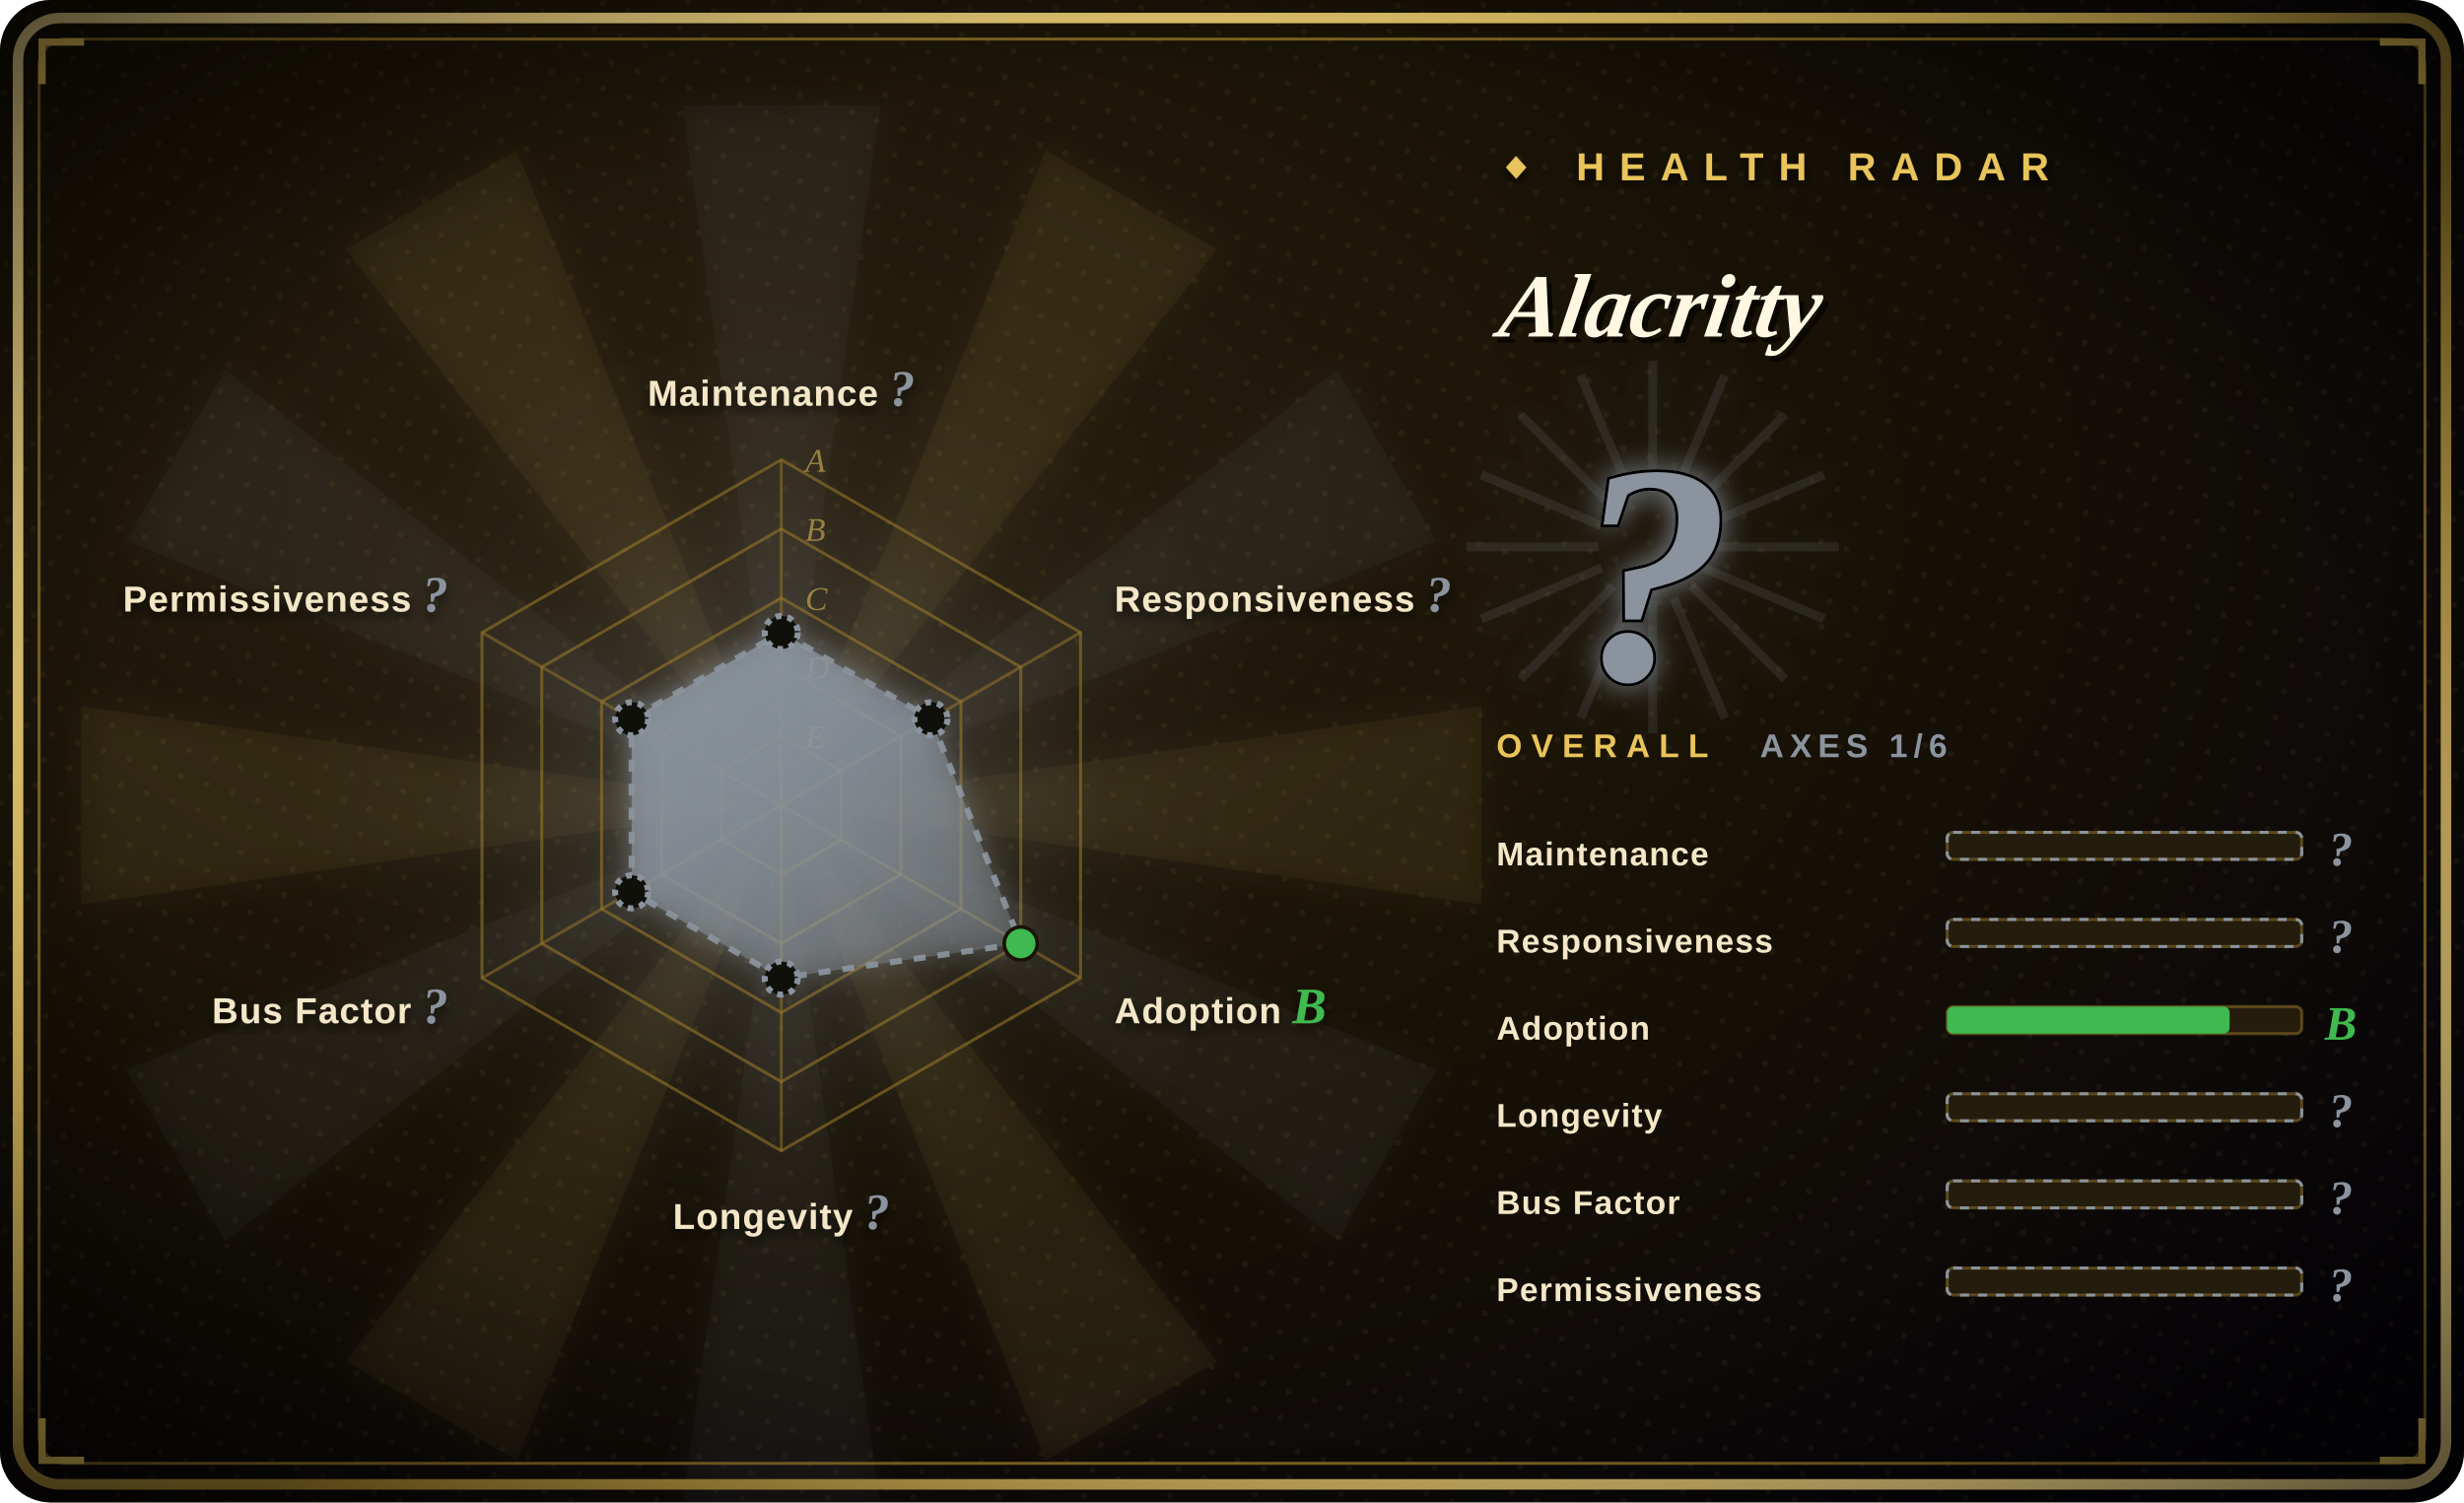
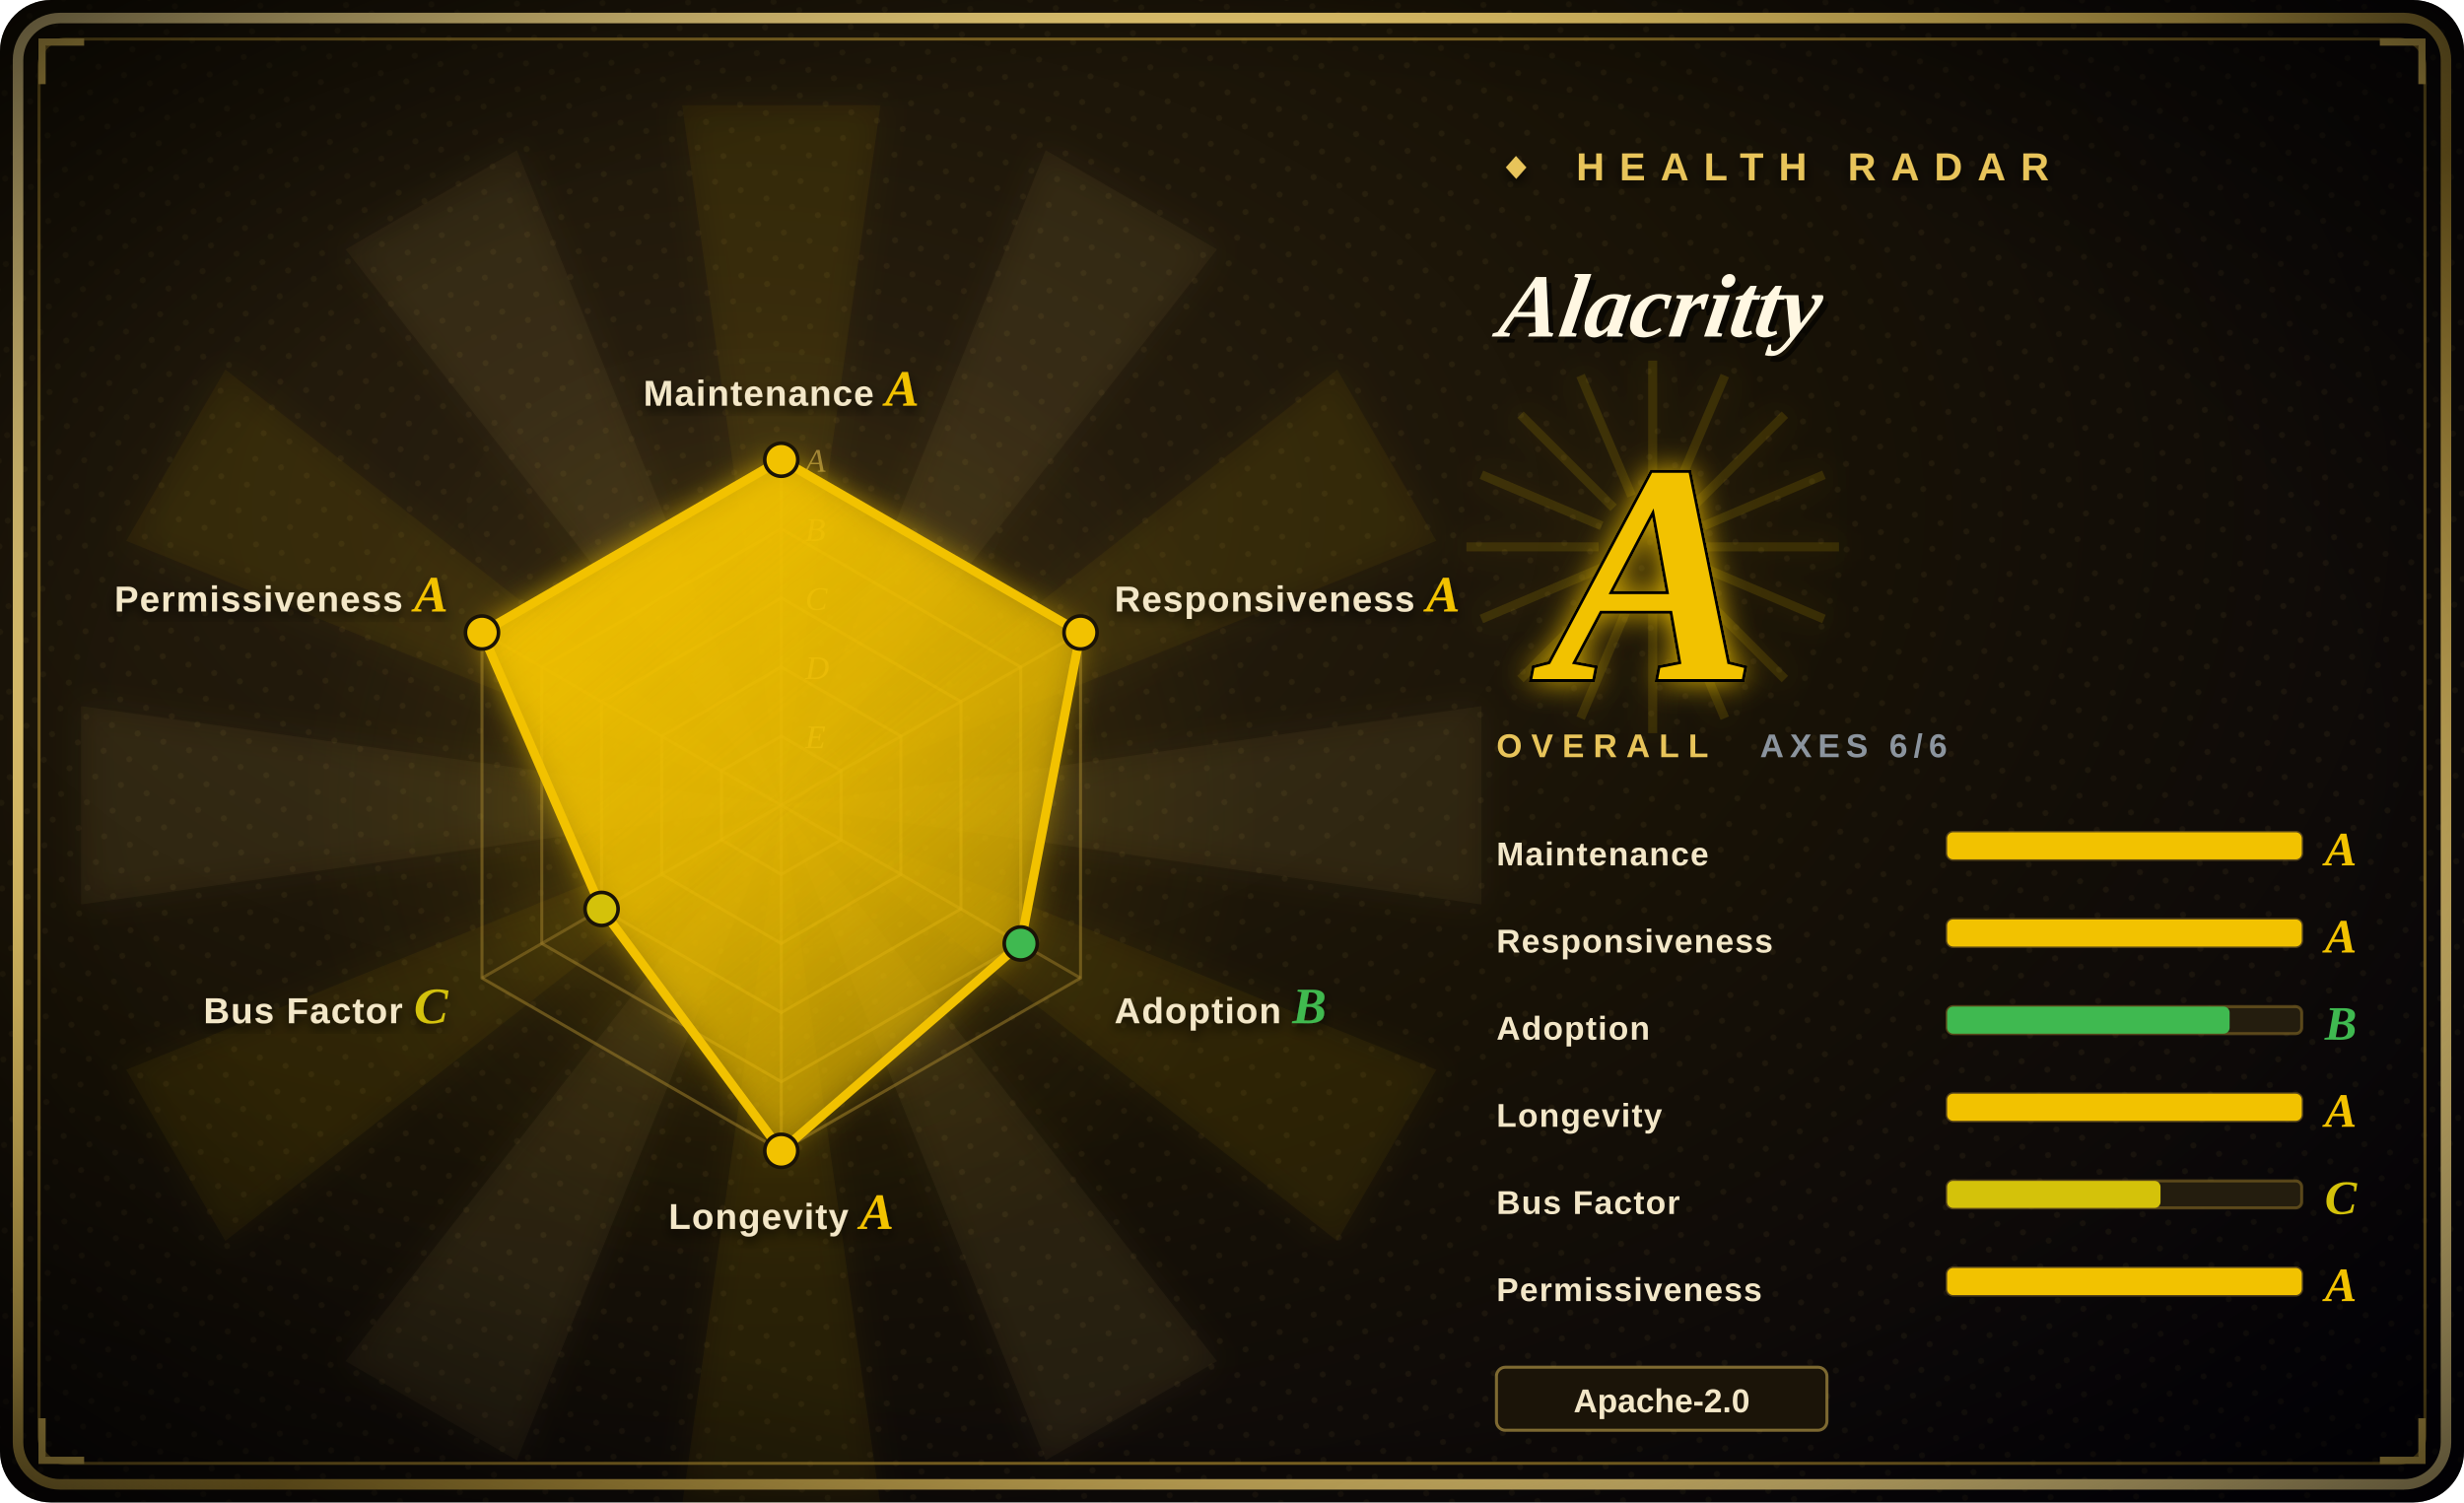
<svg xmlns="http://www.w3.org/2000/svg" width="820" height="500" viewBox="0 0 820 500">
  <defs>
    <radialGradient id="bg" cx="30%" cy="34%" r="90%">
      <stop offset="0%" stop-color="#2a2010" />
      <stop offset="48%" stop-color="#181206" />
      <stop offset="100%" stop-color="#05030a" />
    </radialGradient>
    <radialGradient id="vig" cx="50%" cy="50%" r="72%">
      <stop offset="62%" stop-color="#000000" stop-opacity="0" />
      <stop offset="100%" stop-color="#000000" stop-opacity="0.72" />
    </radialGradient>
    <linearGradient id="frame" x1="0" y1="0" x2="1" y2="1">
      <stop offset="0%" stop-color="#f6dd92" />
      <stop offset="45%" stop-color="#E8C45A" />
      <stop offset="55%" stop-color="#9c7d2a" />
      <stop offset="100%" stop-color="#f6dd92" />
    </linearGradient>
    <linearGradient id="poly" x1="0" y1="0" x2="0.7" y2="1">
-       <stop offset="0%" stop-color="#8B949E" stop-opacity="0.92" />
-       <stop offset="100%" stop-color="#8B949E" stop-opacity="0.34" />
+       <stop offset="0%" stop-color="#F2C200" stop-opacity="0.92" />
+       <stop offset="100%" stop-color="#F2C200" stop-opacity="0.34" />
    </linearGradient>
    <radialGradient id="halo" cx="50%" cy="50%" r="50%">
-       <stop offset="0%" stop-color="#8B949E" stop-opacity="0.34" />
-       <stop offset="68%" stop-color="#8B949E" stop-opacity="0.04" />
-       <stop offset="100%" stop-color="#8B949E" stop-opacity="0" />
+       <stop offset="0%" stop-color="#F2C200" stop-opacity="0.34" />
+       <stop offset="68%" stop-color="#F2C200" stop-opacity="0.04" />
+       <stop offset="100%" stop-color="#F2C200" stop-opacity="0" />
    </radialGradient>
    <filter id="glow" x="-60%" y="-60%" width="220%" height="220%">
      <feGaussianBlur stdDeviation="5" result="b" />
      <feMerge>
        <feMergeNode in="b" />
        <feMergeNode in="SourceGraphic" />
      </feMerge>
    </filter>
    <filter id="soft" x="-30%" y="-30%" width="160%" height="160%">
      <feDropShadow dx="0" dy="2" stdDeviation="2" flood-color="#000" flood-opacity="0.7" />
    </filter>
    <pattern id="halftone" width="9" height="9" patternUnits="userSpaceOnUse" patternTransform="rotate(18)">
      <circle cx="2" cy="2" r="1" fill="#E8C45A" fill-opacity="0.06" />
    </pattern>
  </defs>
  <rect width="820" height="500" rx="17" fill="url(#bg)" />
  <rect width="820" height="500" rx="17" fill="url(#halftone)" />
  <g opacity="0.5" filter="url(#glow)">
    <path d="M260,268 L493,235 L493,301 Z" fill="#E8C45A" fill-opacity="0.10" />
-     <path d="M260,268 L478,356 L445,413 Z" fill="#8B949E" fill-opacity="0.10" />
+     <path d="M260,268 L478,356 L445,413 Z" fill="#F2C200" fill-opacity="0.10" />
    <path d="M260,268 L405,453 L348,486 Z" fill="#E8C45A" fill-opacity="0.10" />
-     <path d="M260,268 L293,501 L227,501 Z" fill="#8B949E" fill-opacity="0.10" />
+     <path d="M260,268 L293,501 L227,501 Z" fill="#F2C200" fill-opacity="0.10" />
    <path d="M260,268 L172,486 L115,453 Z" fill="#E8C45A" fill-opacity="0.10" />
-     <path d="M260,268 L75,413 L42,356 Z" fill="#8B949E" fill-opacity="0.10" />
+     <path d="M260,268 L75,413 L42,356 Z" fill="#F2C200" fill-opacity="0.10" />
    <path d="M260,268 L27,301 L27,235 Z" fill="#E8C45A" fill-opacity="0.10" />
-     <path d="M260,268 L42,180 L75,123 Z" fill="#8B949E" fill-opacity="0.10" />
+     <path d="M260,268 L42,180 L75,123 Z" fill="#F2C200" fill-opacity="0.10" />
    <path d="M260,268 L115,83 L172,50 Z" fill="#E8C45A" fill-opacity="0.10" />
-     <path d="M260,268 L227,35 L293,35 Z" fill="#8B949E" fill-opacity="0.10" />
+     <path d="M260,268 L227,35 L293,35 Z" fill="#F2C200" fill-opacity="0.10" />
    <path d="M260,268 L348,50 L405,83 Z" fill="#E8C45A" fill-opacity="0.10" />
-     <path d="M260,268 L445,123 L478,180 Z" fill="#8B949E" fill-opacity="0.10" />
+     <path d="M260,268 L445,123 L478,180 Z" fill="#F2C200" fill-opacity="0.10" />
  </g>
  <circle cx="260" cy="268" r="161" fill="url(#halo)" />
  <rect x="6" y="6" width="808" height="488" rx="14" fill="none" stroke="url(#frame)" stroke-width="3.5" />
  <rect x="13" y="13" width="794" height="474" rx="9" fill="none" stroke="#9c7d2a" stroke-width="1" stroke-opacity="0.8" />
  <path d="M14,28 L14,14 L28,14" fill="none" stroke="#E8C45A" stroke-width="2.4" />
  <path d="M806,28 L806,14 L792,14" fill="none" stroke="#E8C45A" stroke-width="2.4" />
  <path d="M14,472 L14,486 L28,486" fill="none" stroke="#E8C45A" stroke-width="2.4" />
  <path d="M806,472 L806,486 L792,486" fill="none" stroke="#E8C45A" stroke-width="2.4" />
  <rect width="820" height="500" rx="17" fill="url(#vig)" />
  <polygon points="260.0,153.0 359.6,210.5 359.6,325.5 260.0,383.0 160.4,325.5 160.4,210.5" fill="none" stroke="#9c7d2a" stroke-opacity="0.55" stroke-width="1" />
  <polygon points="260.0,176.0 339.7,222.0 339.7,314.0 260.0,360.0 180.3,314.0 180.3,222.0" fill="none" stroke="#9c7d2a" stroke-opacity="0.55" stroke-width="1" />
  <polygon points="260.0,199.0 319.8,233.5 319.8,302.5 260.0,337.0 200.2,302.5 200.2,233.5" fill="none" stroke="#9c7d2a" stroke-opacity="0.55" stroke-width="1" />
  <polygon points="260.0,222.0 299.8,245.0 299.8,291.0 260.0,314.0 220.2,291.0 220.2,245.0" fill="none" stroke="#9c7d2a" stroke-opacity="0.55" stroke-width="1" />
  <polygon points="260.0,245.0 279.9,256.5 279.9,279.5 260.0,291.0 240.1,279.5 240.1,256.5" fill="none" stroke="#9c7d2a" stroke-opacity="0.55" stroke-width="1" />
  <line x1="260" y1="268" x2="260.0" y2="153.0" stroke="#9c7d2a" stroke-opacity="0.5" stroke-width="1" />
  <line x1="260" y1="268" x2="359.6" y2="210.5" stroke="#9c7d2a" stroke-opacity="0.5" stroke-width="1" />
  <line x1="260" y1="268" x2="359.6" y2="325.5" stroke="#9c7d2a" stroke-opacity="0.5" stroke-width="1" />
  <line x1="260" y1="268" x2="260.0" y2="383.0" stroke="#9c7d2a" stroke-opacity="0.5" stroke-width="1" />
  <line x1="260" y1="268" x2="160.4" y2="325.5" stroke="#9c7d2a" stroke-opacity="0.5" stroke-width="1" />
  <line x1="260" y1="268" x2="160.4" y2="210.5" stroke="#9c7d2a" stroke-opacity="0.5" stroke-width="1" />
  <text x="268" y="157.0" font-size="11" font-style="italic" fill="#E8C45A" fill-opacity="0.55" font-family="'Georgia','Times New Roman',serif">A</text>
  <text x="268" y="180.0" font-size="11" font-style="italic" fill="#E8C45A" fill-opacity="0.55" font-family="'Georgia','Times New Roman',serif">B</text>
  <text x="268" y="203.0" font-size="11" font-style="italic" fill="#E8C45A" fill-opacity="0.55" font-family="'Georgia','Times New Roman',serif">C</text>
  <text x="268" y="226.0" font-size="11" font-style="italic" fill="#E8C45A" fill-opacity="0.55" font-family="'Georgia','Times New Roman',serif">D</text>
  <text x="268" y="249.0" font-size="11" font-style="italic" fill="#E8C45A" fill-opacity="0.55" font-family="'Georgia','Times New Roman',serif">E</text>
-   <polygon points="260.0,210.5 309.8,239.2 339.7,314.0 260.0,325.5 210.2,296.8 210.2,239.2" fill="url(#poly)" filter="url(#glow)" />
-   <line x1="260.0" y1="210.5" x2="309.8" y2="239.2" stroke="#8B949E" stroke-width="2" stroke-dasharray="4 4" stroke-opacity="0.92" />
-   <line x1="309.8" y1="239.2" x2="339.7" y2="314.0" stroke="#8B949E" stroke-width="2" stroke-dasharray="4 4" stroke-opacity="0.92" />
-   <line x1="339.7" y1="314.0" x2="260.0" y2="325.5" stroke="#8B949E" stroke-width="2" stroke-dasharray="4 4" stroke-opacity="0.92" />
-   <line x1="260.0" y1="325.5" x2="210.2" y2="296.8" stroke="#8B949E" stroke-width="2" stroke-dasharray="4 4" stroke-opacity="0.92" />
-   <line x1="210.2" y1="296.8" x2="210.2" y2="239.2" stroke="#8B949E" stroke-width="2" stroke-dasharray="4 4" stroke-opacity="0.92" />
-   <line x1="210.2" y1="239.2" x2="260.0" y2="210.5" stroke="#8B949E" stroke-width="2" stroke-dasharray="4 4" stroke-opacity="0.92" />
-   <circle cx="260.0" cy="210.5" r="5.5" fill="#10100b" stroke="#8B949E" stroke-width="2" stroke-dasharray="2 2" />
-   <circle cx="309.8" cy="239.2" r="5.5" fill="#10100b" stroke="#8B949E" stroke-width="2" stroke-dasharray="2 2" />
+   <polygon points="260.0,153.0 359.6,210.5 339.7,314.0 260.0,383.0 200.2,302.5 160.4,210.5" fill="url(#poly)" filter="url(#glow)" />
+   <line x1="260.0" y1="153.0" x2="359.6" y2="210.5" stroke="#F2C200" stroke-width="3" />
+   <line x1="359.6" y1="210.5" x2="339.7" y2="314.0" stroke="#F2C200" stroke-width="3" />
+   <line x1="339.7" y1="314.0" x2="260.0" y2="383.0" stroke="#F2C200" stroke-width="3" />
+   <line x1="260.0" y1="383.0" x2="200.2" y2="302.5" stroke="#F2C200" stroke-width="3" />
+   <line x1="200.2" y1="302.5" x2="160.4" y2="210.5" stroke="#F2C200" stroke-width="3" />
+   <line x1="160.4" y1="210.5" x2="260.0" y2="153.0" stroke="#F2C200" stroke-width="3" />
+   <circle cx="260.0" cy="153.0" r="5.5" fill="#F2C200" stroke="#1a1306" stroke-width="1.2" />
+   <circle cx="359.6" cy="210.5" r="5.5" fill="#F2C200" stroke="#1a1306" stroke-width="1.2" />
  <circle cx="339.7" cy="314.0" r="5.5" fill="#3FB950" stroke="#1a1306" stroke-width="1.2" />
-   <circle cx="260.0" cy="325.5" r="5.5" fill="#10100b" stroke="#8B949E" stroke-width="2" stroke-dasharray="2 2" />
-   <circle cx="210.2" cy="296.8" r="5.5" fill="#10100b" stroke="#8B949E" stroke-width="2" stroke-dasharray="2 2" />
-   <circle cx="210.2" cy="239.2" r="5.5" fill="#10100b" stroke="#8B949E" stroke-width="2" stroke-dasharray="2 2" />
-   <text x="260.0" y="135.0" font-size="12" font-weight="900" fill="#f3e7c8" text-anchor="middle" font-family="'Arial Black','Helvetica Neue',Arial,sans-serif" letter-spacing="0.4" filter="url(#soft)">Maintenance <tspan fill="#8B949E" font-family="'Georgia','Times New Roman',serif" font-style="italic" font-size="17">?</tspan>
+   <circle cx="260.0" cy="383.0" r="5.5" fill="#F2C200" stroke="#1a1306" stroke-width="1.2" />
+   <circle cx="200.2" cy="302.5" r="5.5" fill="#D4C20A" stroke="#1a1306" stroke-width="1.2" />
+   <circle cx="160.4" cy="210.5" r="5.5" fill="#F2C200" stroke="#1a1306" stroke-width="1.2" />
+   <text x="260.0" y="135.0" font-size="12" font-weight="900" fill="#f3e7c8" text-anchor="middle" font-family="'Arial Black','Helvetica Neue',Arial,sans-serif" letter-spacing="0.4" filter="url(#soft)">Maintenance <tspan fill="#F2C200" font-family="'Georgia','Times New Roman',serif" font-style="italic" font-size="17">A</tspan>
  </text>
-   <text x="370.9" y="203.5" font-size="12" font-weight="900" fill="#f3e7c8" text-anchor="start" font-family="'Arial Black','Helvetica Neue',Arial,sans-serif" letter-spacing="0.4" filter="url(#soft)">Responsiveness <tspan fill="#8B949E" font-family="'Georgia','Times New Roman',serif" font-style="italic" font-size="17">?</tspan>
+   <text x="370.9" y="203.5" font-size="12" font-weight="900" fill="#f3e7c8" text-anchor="start" font-family="'Arial Black','Helvetica Neue',Arial,sans-serif" letter-spacing="0.4" filter="url(#soft)">Responsiveness <tspan fill="#F2C200" font-family="'Georgia','Times New Roman',serif" font-style="italic" font-size="17">A</tspan>
  </text>
  <text x="370.9" y="340.5" font-size="12" font-weight="900" fill="#f3e7c8" text-anchor="start" font-family="'Arial Black','Helvetica Neue',Arial,sans-serif" letter-spacing="0.4" filter="url(#soft)">Adoption <tspan fill="#3FB950" font-family="'Georgia','Times New Roman',serif" font-style="italic" font-size="17">B</tspan>
  </text>
-   <text x="260.0" y="409.0" font-size="12" font-weight="900" fill="#f3e7c8" text-anchor="middle" font-family="'Arial Black','Helvetica Neue',Arial,sans-serif" letter-spacing="0.4" filter="url(#soft)">Longevity <tspan fill="#8B949E" font-family="'Georgia','Times New Roman',serif" font-style="italic" font-size="17">?</tspan>
+   <text x="260.0" y="409.0" font-size="12" font-weight="900" fill="#f3e7c8" text-anchor="middle" font-family="'Arial Black','Helvetica Neue',Arial,sans-serif" letter-spacing="0.4" filter="url(#soft)">Longevity <tspan fill="#F2C200" font-family="'Georgia','Times New Roman',serif" font-style="italic" font-size="17">A</tspan>
  </text>
-   <text x="149.1" y="340.5" font-size="12" font-weight="900" fill="#f3e7c8" text-anchor="end" font-family="'Arial Black','Helvetica Neue',Arial,sans-serif" letter-spacing="0.4" filter="url(#soft)">Bus Factor <tspan fill="#8B949E" font-family="'Georgia','Times New Roman',serif" font-style="italic" font-size="17">?</tspan>
+   <text x="149.1" y="340.5" font-size="12" font-weight="900" fill="#f3e7c8" text-anchor="end" font-family="'Arial Black','Helvetica Neue',Arial,sans-serif" letter-spacing="0.4" filter="url(#soft)">Bus Factor <tspan fill="#D4C20A" font-family="'Georgia','Times New Roman',serif" font-style="italic" font-size="17">C</tspan>
  </text>
-   <text x="149.1" y="203.5" font-size="12" font-weight="900" fill="#f3e7c8" text-anchor="end" font-family="'Arial Black','Helvetica Neue',Arial,sans-serif" letter-spacing="0.4" filter="url(#soft)">Permissiveness <tspan fill="#8B949E" font-family="'Georgia','Times New Roman',serif" font-style="italic" font-size="17">?</tspan>
+   <text x="149.1" y="203.5" font-size="12" font-weight="900" fill="#f3e7c8" text-anchor="end" font-family="'Arial Black','Helvetica Neue',Arial,sans-serif" letter-spacing="0.4" filter="url(#soft)">Permissiveness <tspan fill="#F2C200" font-family="'Georgia','Times New Roman',serif" font-style="italic" font-size="17">A</tspan>
  </text>
  <text x="498" y="60" font-size="13" letter-spacing="5" fill="#E8C45A" font-weight="900" font-family="'Arial Black','Helvetica Neue',Arial,sans-serif" filter="url(#soft)">◆ HEALTH RADAR</text>
  <g transform="translate(498,112) skewX(-9)">
    <text x="2" y="2" font-size="30" font-weight="900" font-style="italic" fill="#000" fill-opacity="0.6" font-family="'Georgia','Times New Roman',serif">Alacritty</text>
    <text x="0" y="0" font-size="30" font-weight="900" font-style="italic" fill="#fff7e2" font-family="'Georgia','Times New Roman',serif">Alacritty</text>
  </g>
  <line x1="498" y1="124" x2="648" y2="124" stroke="url(#frame)" stroke-width="2" />
  <g opacity="0.85" filter="url(#glow)">
-     <line x1="568" y1="182" x2="612" y2="182" stroke="#8B949E" stroke-opacity="0.16" stroke-width="3" />
-     <line x1="567" y1="189" x2="607" y2="206" stroke="#8B949E" stroke-opacity="0.16" stroke-width="3" />
-     <line x1="563" y1="195" x2="594" y2="226" stroke="#8B949E" stroke-opacity="0.16" stroke-width="3" />
-     <line x1="557" y1="199" x2="574" y2="239" stroke="#8B949E" stroke-opacity="0.16" stroke-width="3" />
-     <line x1="550" y1="200" x2="550" y2="244" stroke="#8B949E" stroke-opacity="0.16" stroke-width="3" />
-     <line x1="543" y1="199" x2="526" y2="239" stroke="#8B949E" stroke-opacity="0.16" stroke-width="3" />
-     <line x1="537" y1="195" x2="506" y2="226" stroke="#8B949E" stroke-opacity="0.16" stroke-width="3" />
-     <line x1="533" y1="189" x2="493" y2="206" stroke="#8B949E" stroke-opacity="0.16" stroke-width="3" />
-     <line x1="532" y1="182" x2="488" y2="182" stroke="#8B949E" stroke-opacity="0.16" stroke-width="3" />
-     <line x1="533" y1="175" x2="493" y2="158" stroke="#8B949E" stroke-opacity="0.16" stroke-width="3" />
-     <line x1="537" y1="169" x2="506" y2="138" stroke="#8B949E" stroke-opacity="0.16" stroke-width="3" />
-     <line x1="543" y1="165" x2="526" y2="125" stroke="#8B949E" stroke-opacity="0.16" stroke-width="3" />
-     <line x1="550" y1="164" x2="550" y2="120" stroke="#8B949E" stroke-opacity="0.16" stroke-width="3" />
-     <line x1="557" y1="165" x2="574" y2="125" stroke="#8B949E" stroke-opacity="0.16" stroke-width="3" />
-     <line x1="563" y1="169" x2="594" y2="138" stroke="#8B949E" stroke-opacity="0.16" stroke-width="3" />
-     <line x1="567" y1="175" x2="607" y2="158" stroke="#8B949E" stroke-opacity="0.16" stroke-width="3" />
+     <line x1="568" y1="182" x2="612" y2="182" stroke="#F2C200" stroke-opacity="0.16" stroke-width="3" />
+     <line x1="567" y1="189" x2="607" y2="206" stroke="#F2C200" stroke-opacity="0.16" stroke-width="3" />
+     <line x1="563" y1="195" x2="594" y2="226" stroke="#F2C200" stroke-opacity="0.16" stroke-width="3" />
+     <line x1="557" y1="199" x2="574" y2="239" stroke="#F2C200" stroke-opacity="0.16" stroke-width="3" />
+     <line x1="550" y1="200" x2="550" y2="244" stroke="#F2C200" stroke-opacity="0.16" stroke-width="3" />
+     <line x1="543" y1="199" x2="526" y2="239" stroke="#F2C200" stroke-opacity="0.16" stroke-width="3" />
+     <line x1="537" y1="195" x2="506" y2="226" stroke="#F2C200" stroke-opacity="0.16" stroke-width="3" />
+     <line x1="533" y1="189" x2="493" y2="206" stroke="#F2C200" stroke-opacity="0.16" stroke-width="3" />
+     <line x1="532" y1="182" x2="488" y2="182" stroke="#F2C200" stroke-opacity="0.16" stroke-width="3" />
+     <line x1="533" y1="175" x2="493" y2="158" stroke="#F2C200" stroke-opacity="0.16" stroke-width="3" />
+     <line x1="537" y1="169" x2="506" y2="138" stroke="#F2C200" stroke-opacity="0.16" stroke-width="3" />
+     <line x1="543" y1="165" x2="526" y2="125" stroke="#F2C200" stroke-opacity="0.16" stroke-width="3" />
+     <line x1="550" y1="164" x2="550" y2="120" stroke="#F2C200" stroke-opacity="0.16" stroke-width="3" />
+     <line x1="557" y1="165" x2="574" y2="125" stroke="#F2C200" stroke-opacity="0.16" stroke-width="3" />
+     <line x1="563" y1="169" x2="594" y2="138" stroke="#F2C200" stroke-opacity="0.16" stroke-width="3" />
+     <line x1="567" y1="175" x2="607" y2="158" stroke="#F2C200" stroke-opacity="0.16" stroke-width="3" />
  </g>
-   <text x="550" y="226" font-size="104" font-weight="900" font-style="italic" text-anchor="middle" fill="#8B949E" stroke="#000" stroke-width="2" paint-order="stroke" font-family="'Georgia','Times New Roman',serif" filter="url(#glow)">?</text>
+   <text x="550" y="226" font-size="104" font-weight="900" font-style="italic" text-anchor="middle" fill="#F2C200" stroke="#000" stroke-width="2" paint-order="stroke" font-family="'Georgia','Times New Roman',serif" filter="url(#glow)">A</text>
  <text x="498" y="252" font-size="11" letter-spacing="3" fill="#E8C45A" font-family="'Arial Black','Helvetica Neue',Arial,sans-serif" font-weight="900">OVERALL</text>
-   <text x="648" y="252" font-size="11" letter-spacing="2" fill="#8B949E" font-family="'Arial Black','Helvetica Neue',Arial,sans-serif" font-weight="900" text-anchor="end">AXES 1/6</text>
+   <text x="648" y="252" font-size="11" letter-spacing="2" fill="#8B949E" font-family="'Arial Black','Helvetica Neue',Arial,sans-serif" font-weight="900" text-anchor="end">AXES 6/6</text>
  <text x="498" y="288" font-size="11" font-weight="900" fill="#f3e7c8" font-family="'Arial Black','Helvetica Neue',Arial,sans-serif" letter-spacing="0.4">Maintenance</text>
  <rect x="648" y="277" width="118" height="9" rx="2" fill="#241d0e" stroke="#9c7d2a" stroke-opacity="0.5" />
-   <rect x="648" y="277" width="118" height="9" rx="2" fill="none" stroke="#8B949E" stroke-dasharray="3 3" />
-   <text x="779" y="288" font-size="16" font-weight="900" font-style="italic" fill="#8B949E" font-family="'Georgia','Times New Roman',serif" text-anchor="middle">?</text>
+   <rect x="648" y="277" width="118" height="9" rx="2" fill="#F2C200" />
+   <text x="779" y="288" font-size="16" font-weight="900" font-style="italic" fill="#F2C200" font-family="'Georgia','Times New Roman',serif" text-anchor="middle">A</text>
  <text x="498" y="317" font-size="11" font-weight="900" fill="#f3e7c8" font-family="'Arial Black','Helvetica Neue',Arial,sans-serif" letter-spacing="0.4">Responsiveness</text>
  <rect x="648" y="306" width="118" height="9" rx="2" fill="#241d0e" stroke="#9c7d2a" stroke-opacity="0.5" />
-   <rect x="648" y="306" width="118" height="9" rx="2" fill="none" stroke="#8B949E" stroke-dasharray="3 3" />
-   <text x="779" y="317" font-size="16" font-weight="900" font-style="italic" fill="#8B949E" font-family="'Georgia','Times New Roman',serif" text-anchor="middle">?</text>
+   <rect x="648" y="306" width="118" height="9" rx="2" fill="#F2C200" />
+   <text x="779" y="317" font-size="16" font-weight="900" font-style="italic" fill="#F2C200" font-family="'Georgia','Times New Roman',serif" text-anchor="middle">A</text>
  <text x="498" y="346" font-size="11" font-weight="900" fill="#f3e7c8" font-family="'Arial Black','Helvetica Neue',Arial,sans-serif" letter-spacing="0.4">Adoption</text>
  <rect x="648" y="335" width="118" height="9" rx="2" fill="#241d0e" stroke="#9c7d2a" stroke-opacity="0.5" />
  <rect x="648" y="335" width="94" height="9" rx="2" fill="#3FB950" />
  <text x="779" y="346" font-size="16" font-weight="900" font-style="italic" fill="#3FB950" font-family="'Georgia','Times New Roman',serif" text-anchor="middle">B</text>
  <text x="498" y="375" font-size="11" font-weight="900" fill="#f3e7c8" font-family="'Arial Black','Helvetica Neue',Arial,sans-serif" letter-spacing="0.4">Longevity</text>
  <rect x="648" y="364" width="118" height="9" rx="2" fill="#241d0e" stroke="#9c7d2a" stroke-opacity="0.5" />
-   <rect x="648" y="364" width="118" height="9" rx="2" fill="none" stroke="#8B949E" stroke-dasharray="3 3" />
-   <text x="779" y="375" font-size="16" font-weight="900" font-style="italic" fill="#8B949E" font-family="'Georgia','Times New Roman',serif" text-anchor="middle">?</text>
+   <rect x="648" y="364" width="118" height="9" rx="2" fill="#F2C200" />
+   <text x="779" y="375" font-size="16" font-weight="900" font-style="italic" fill="#F2C200" font-family="'Georgia','Times New Roman',serif" text-anchor="middle">A</text>
  <text x="498" y="404" font-size="11" font-weight="900" fill="#f3e7c8" font-family="'Arial Black','Helvetica Neue',Arial,sans-serif" letter-spacing="0.4">Bus Factor</text>
  <rect x="648" y="393" width="118" height="9" rx="2" fill="#241d0e" stroke="#9c7d2a" stroke-opacity="0.5" />
-   <rect x="648" y="393" width="118" height="9" rx="2" fill="none" stroke="#8B949E" stroke-dasharray="3 3" />
-   <text x="779" y="404" font-size="16" font-weight="900" font-style="italic" fill="#8B949E" font-family="'Georgia','Times New Roman',serif" text-anchor="middle">?</text>
+   <rect x="648" y="393" width="71" height="9" rx="2" fill="#D4C20A" />
+   <text x="779" y="404" font-size="16" font-weight="900" font-style="italic" fill="#D4C20A" font-family="'Georgia','Times New Roman',serif" text-anchor="middle">C</text>
  <text x="498" y="433" font-size="11" font-weight="900" fill="#f3e7c8" font-family="'Arial Black','Helvetica Neue',Arial,sans-serif" letter-spacing="0.4">Permissiveness</text>
  <rect x="648" y="422" width="118" height="9" rx="2" fill="#241d0e" stroke="#9c7d2a" stroke-opacity="0.5" />
-   <rect x="648" y="422" width="118" height="9" rx="2" fill="none" stroke="#8B949E" stroke-dasharray="3 3" />
-   <text x="779" y="433" font-size="16" font-weight="900" font-style="italic" fill="#8B949E" font-family="'Georgia','Times New Roman',serif" text-anchor="middle">?</text>
+   <rect x="648" y="422" width="118" height="9" rx="2" fill="#F2C200" />
+   <text x="779" y="433" font-size="16" font-weight="900" font-style="italic" fill="#F2C200" font-family="'Georgia','Times New Roman',serif" text-anchor="middle">A</text>
+   <rect x="498" y="455" width="110" height="21" rx="3" fill="#1b1408" stroke="#E8C45A" stroke-opacity="0.5" />
+   <text x="553.0" y="470" font-size="11" font-weight="700" fill="#f3e7c8" text-anchor="middle" font-family="'Arial Black','Helvetica Neue',Arial,sans-serif">Apache-2.0</text>
</svg>
